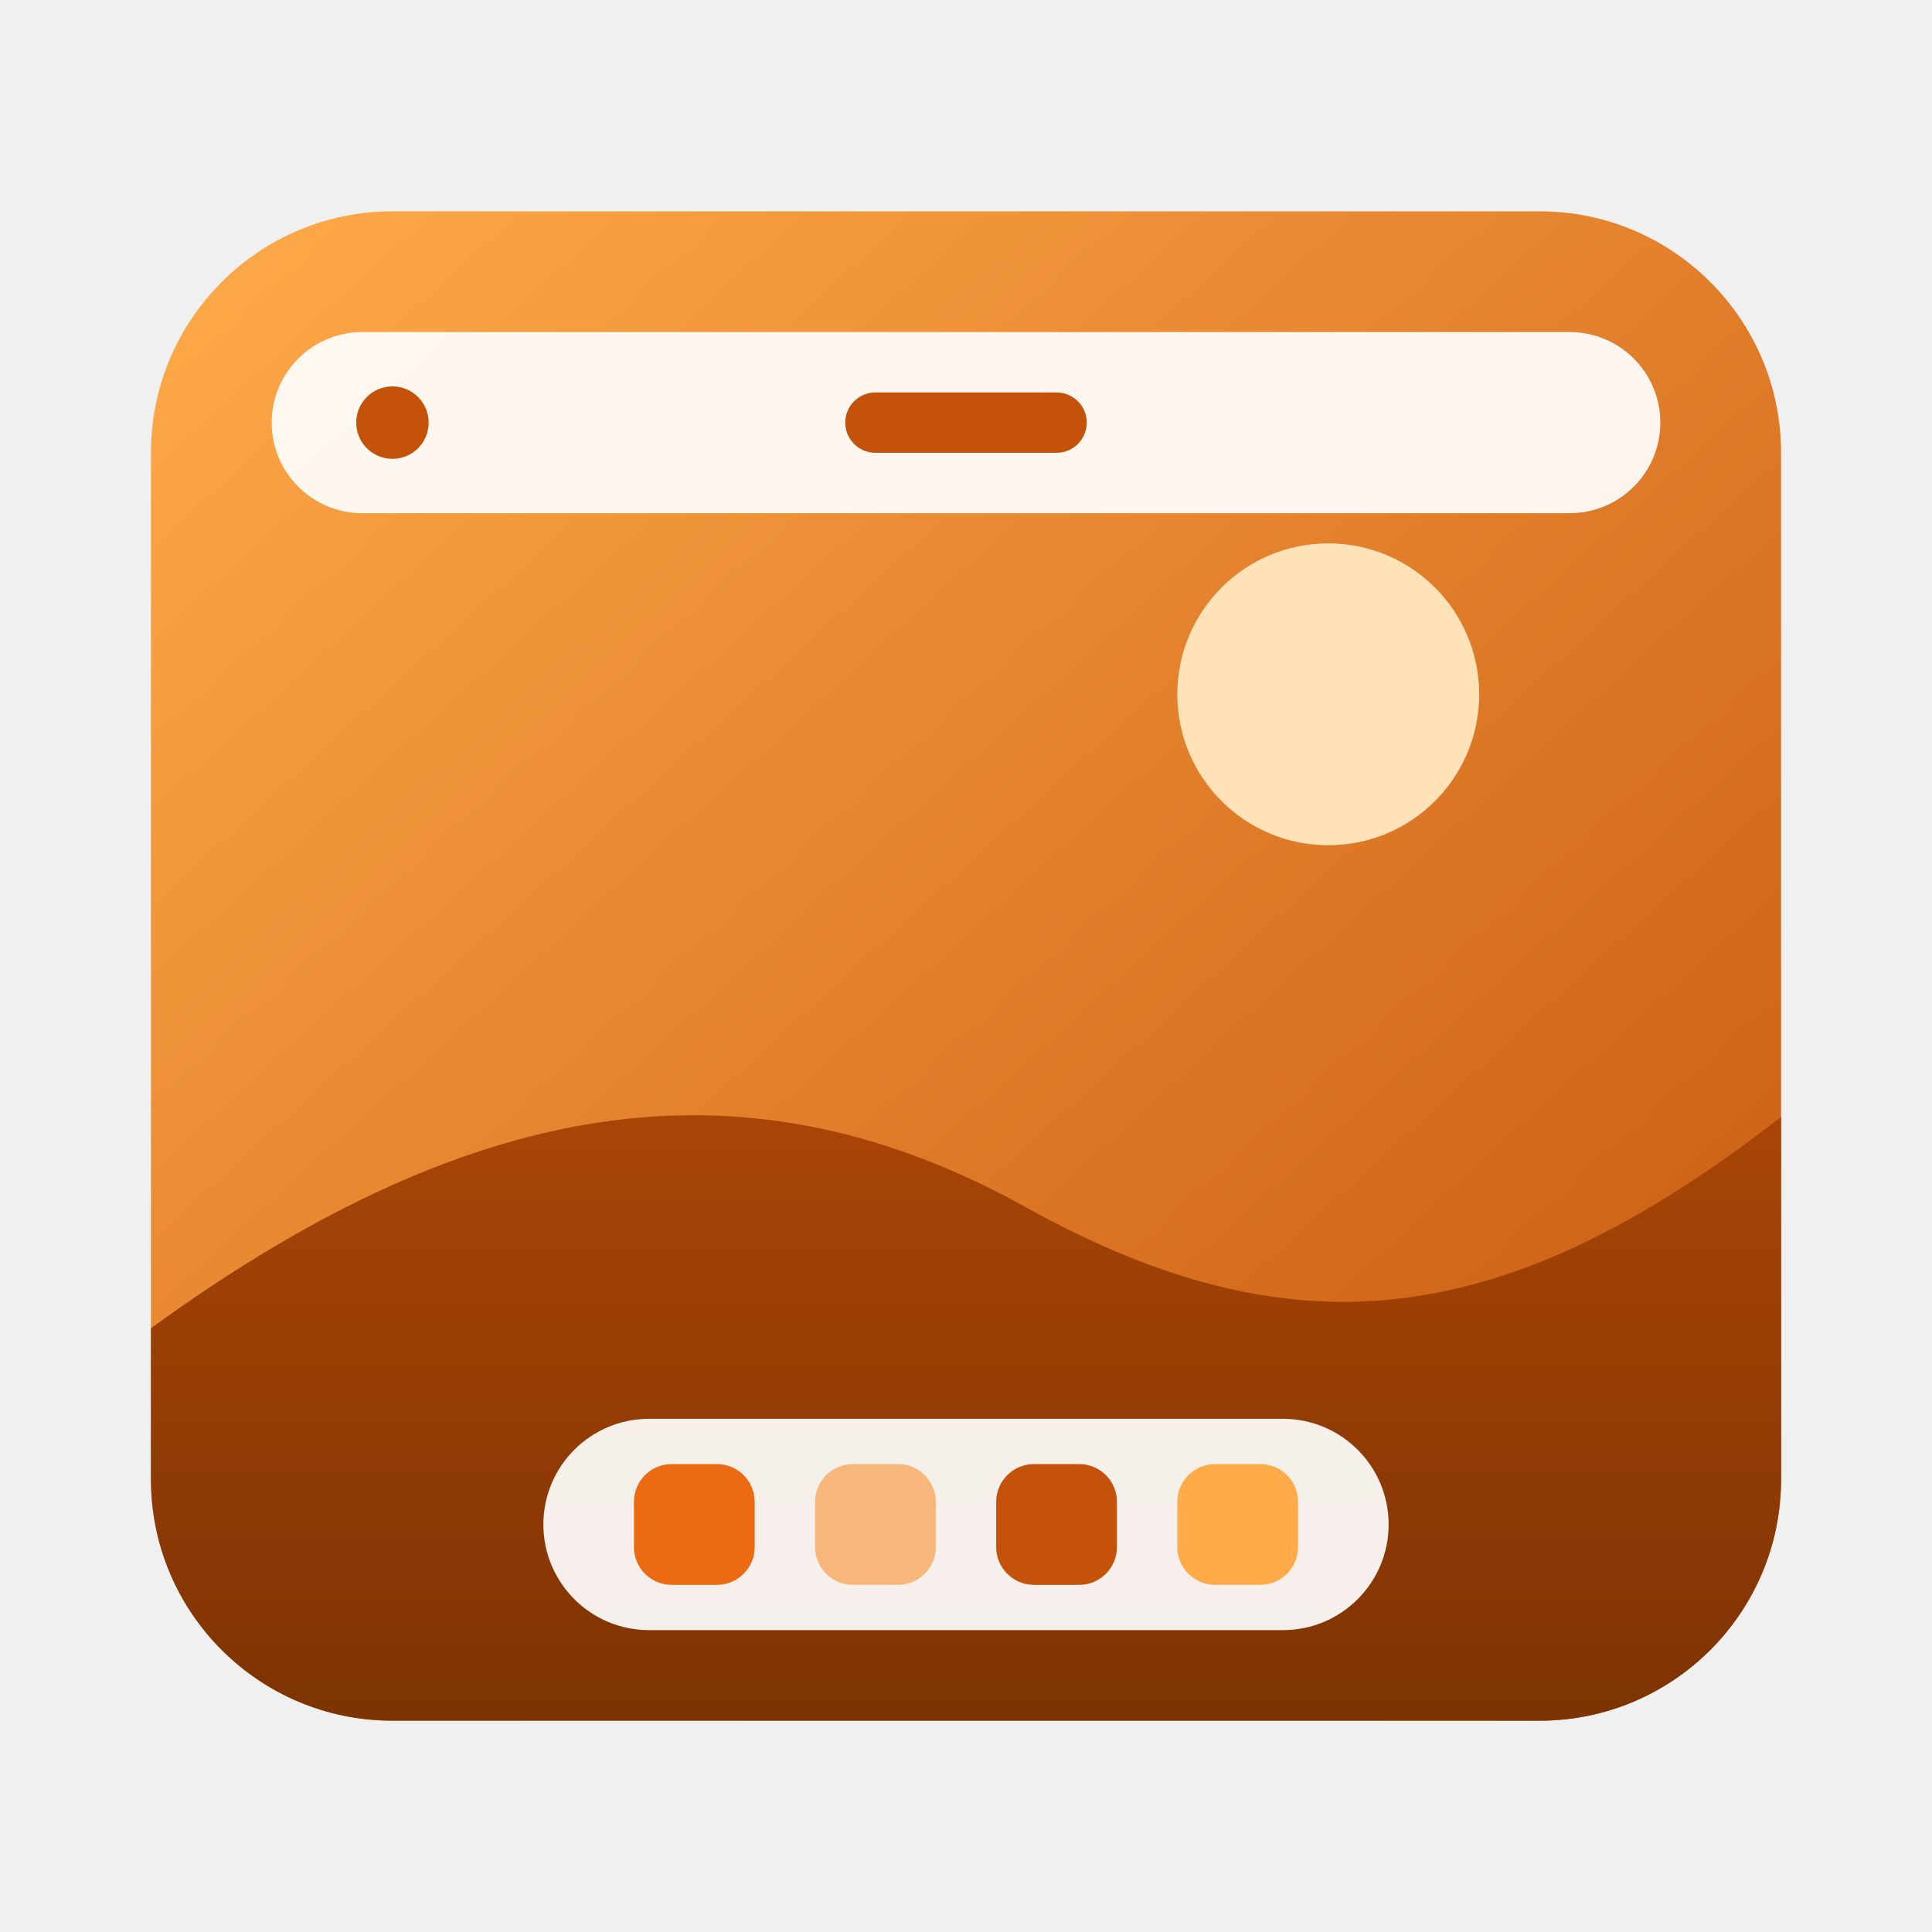
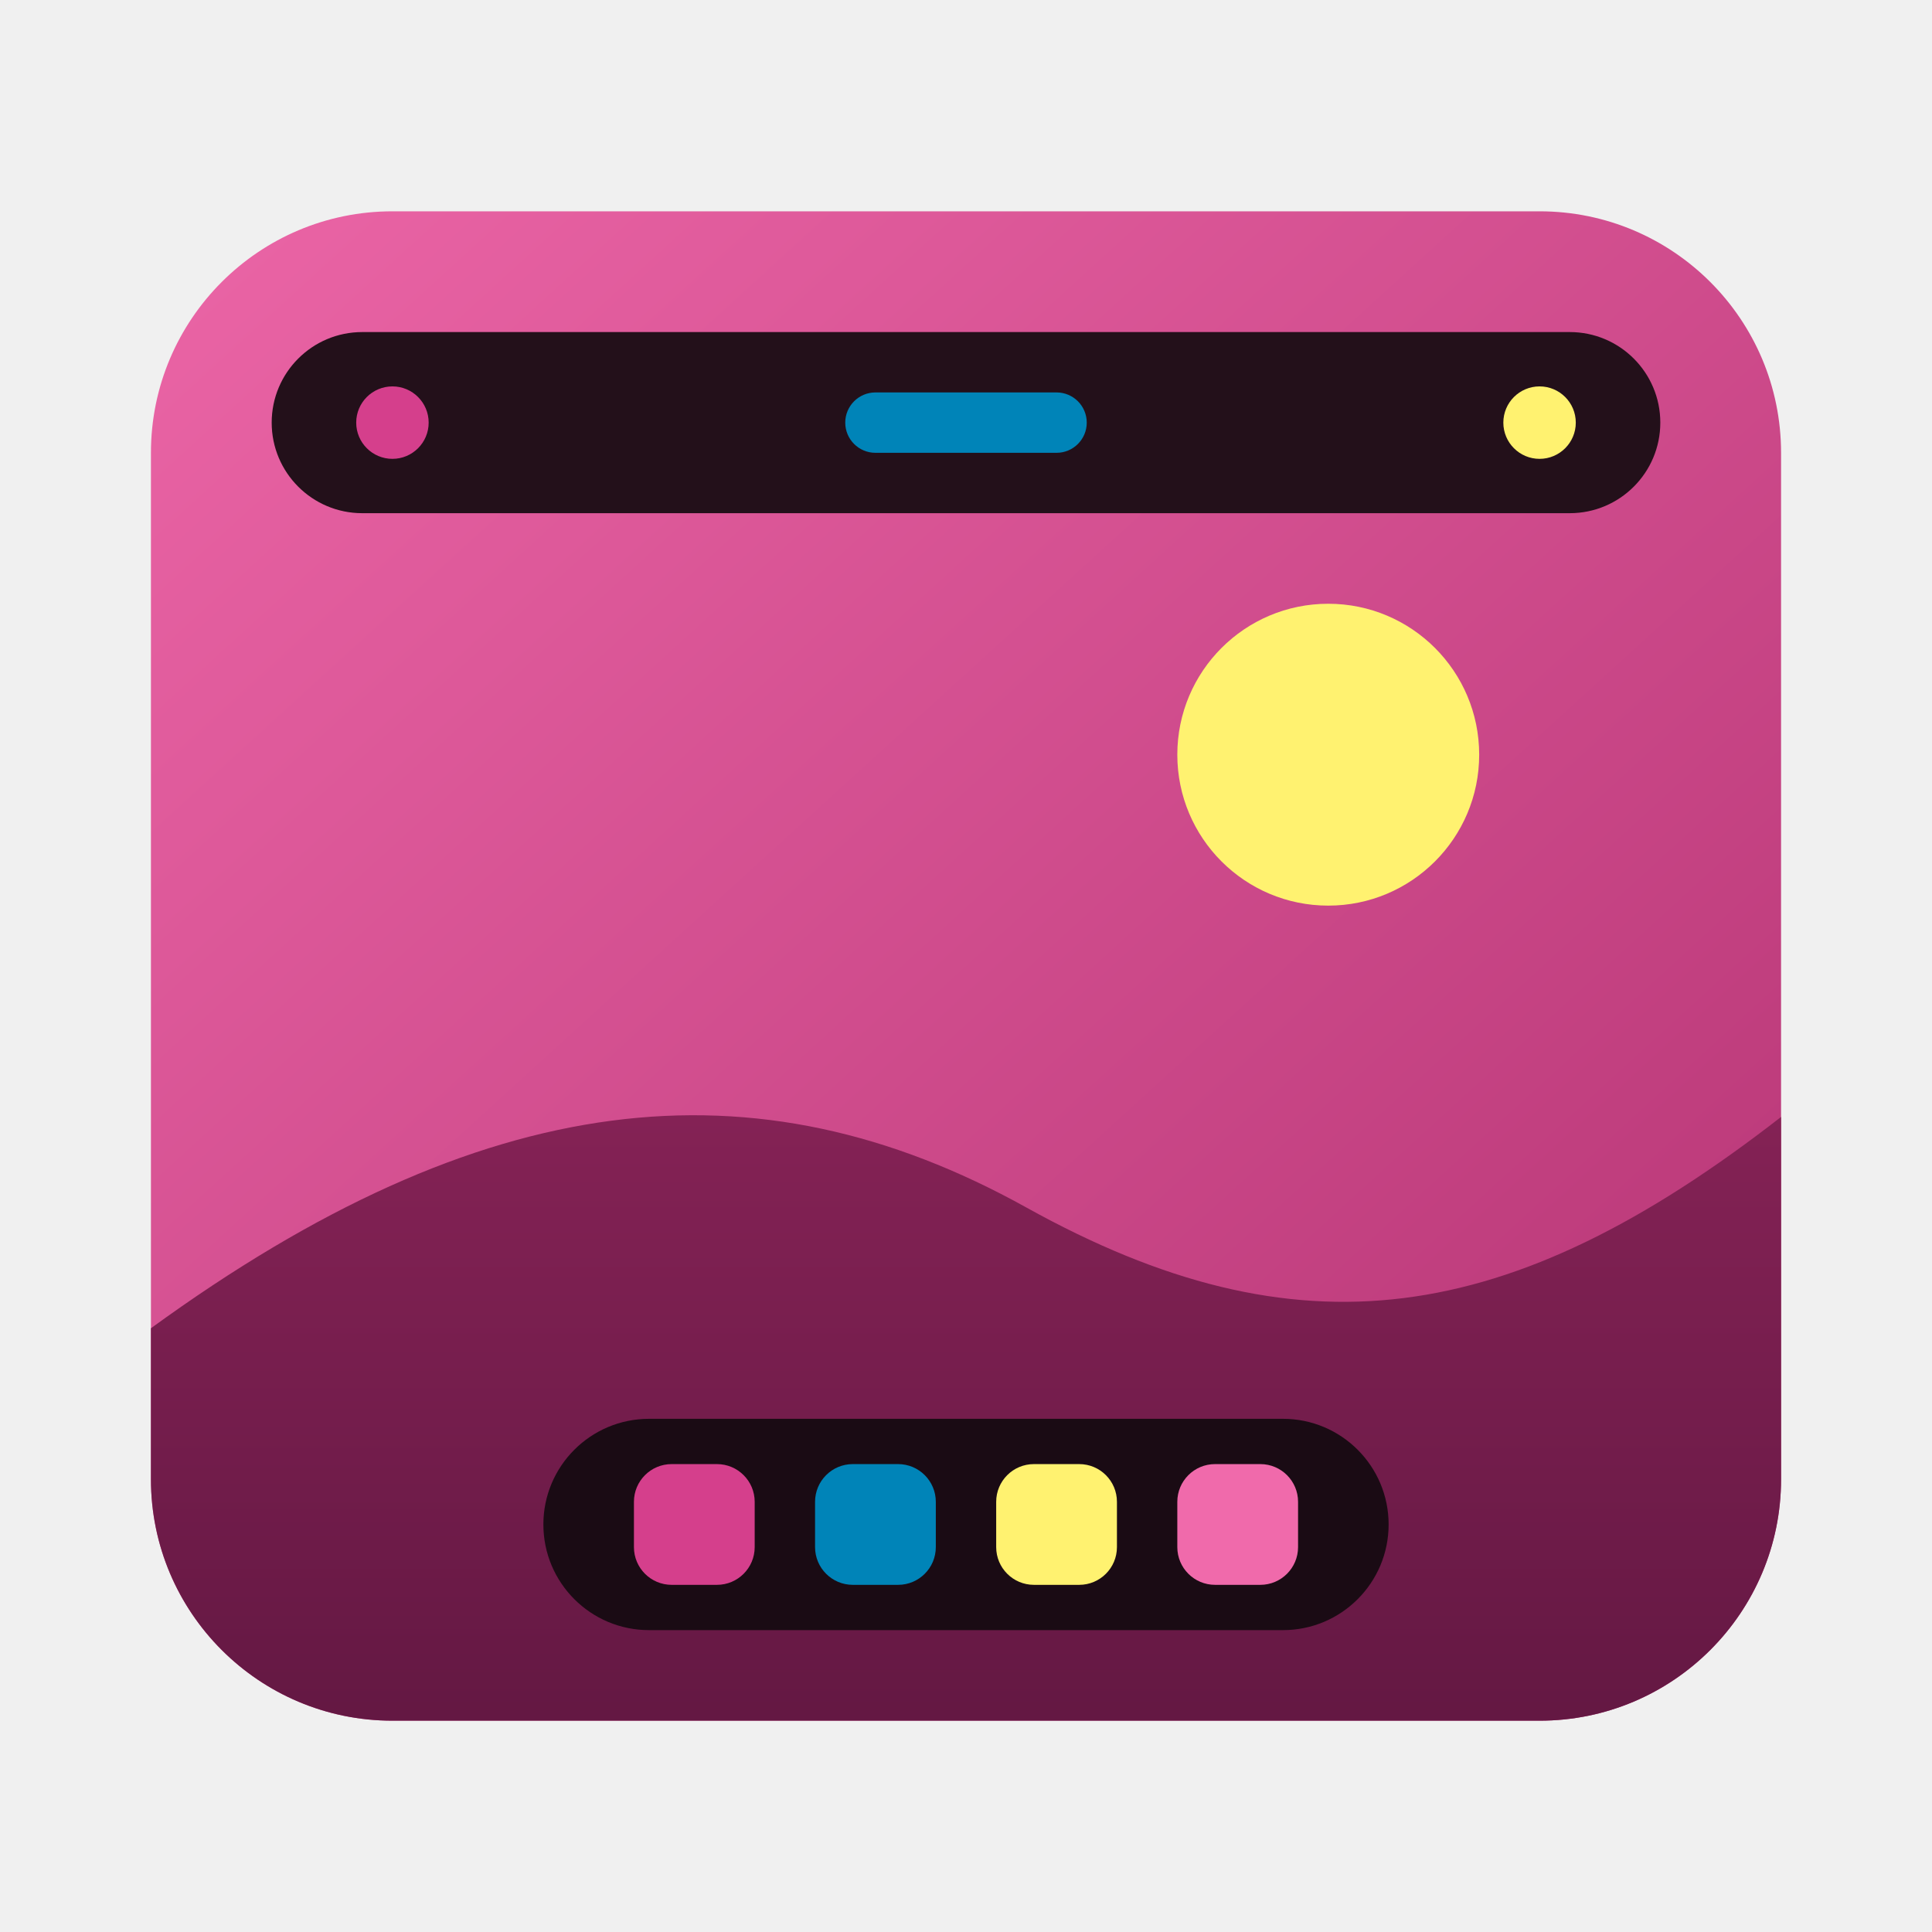
<svg xmlns="http://www.w3.org/2000/svg" viewBox="0 0 128 128">
  <defs>
    <linearGradient id="screen" x1="0" y1="0" x2="1" y2="1">
-       <stop offset="0" stop-color="#ffab4a" />
-       <stop offset="1" stop-color="#c4520b" />
+       <stop offset="0" stop-color="#eb65a6" />
+       <stop offset="1" stop-color="#b33272" />
    </linearGradient>
    <linearGradient id="hill" x1="0" y1="0" x2="0" y2="1">
-       <stop offset="0" stop-color="#a94506" />
-       <stop offset="1" stop-color="#7d3304" />
+       <stop offset="0" stop-color="#842255" />
+       <stop offset="1" stop-color="#641843" />
    </linearGradient>
  </defs>
  <rect x="10" y="14" width="108" height="100" rx="16" fill="url(#screen)" />
  <path d="M10 88c22-16 40-18 58-8s32 8 50-6v24a16 16 0 0 1-16 16H26a16 16 0 0 1-16-16z" fill="url(#hill)" />
-   <circle cx="88" cy="46" r="10" fill="#ffe2b8" />
-   <rect x="18" y="22" width="92" height="12" rx="6" fill="#ffffff" fill-opacity="0.92" />
-   <circle cx="26" cy="28" r="2.4" fill="#c4520b" />
-   <rect x="56" y="26" width="16" height="4" rx="2" fill="#c4520b" />
-   <rect x="36" y="94" width="56" height="14" rx="7" fill="#ffffff" fill-opacity="0.92" />
-   <rect x="42" y="97" width="8" height="8" rx="2.5" fill="#ec6a12" />
-   <rect x="54" y="97" width="8" height="8" rx="2.5" fill="#f7b77a" />
-   <rect x="66" y="97" width="8" height="8" rx="2.5" fill="#c4520b" />
-   <rect x="78" y="97" width="8" height="8" rx="2.5" fill="#ffab4a" />
+   <circle cx="88" cy="50" r="10" fill="#fff270" />
+   <rect x="18" y="22" width="92" height="12" rx="6" fill="#23101a" />
+   <circle cx="26" cy="28" r="2.4" fill="#d53f8c" />
+   <rect x="56" y="26" width="16" height="4" rx="2" fill="#0084b8" />
+   <circle cx="102" cy="28" r="2.4" fill="#fff270" />
+   <rect x="36" y="94" width="56" height="14" rx="7" fill="#1a0b14" />
+   <rect x="42" y="97" width="8" height="8" rx="2.5" fill="#d53f8c" />
+   <rect x="54" y="97" width="8" height="8" rx="2.5" fill="#0084b8" />
+   <rect x="66" y="97" width="8" height="8" rx="2.5" fill="#fff270" />
+   <rect x="78" y="97" width="8" height="8" rx="2.5" fill="#f06aab" />
</svg>
